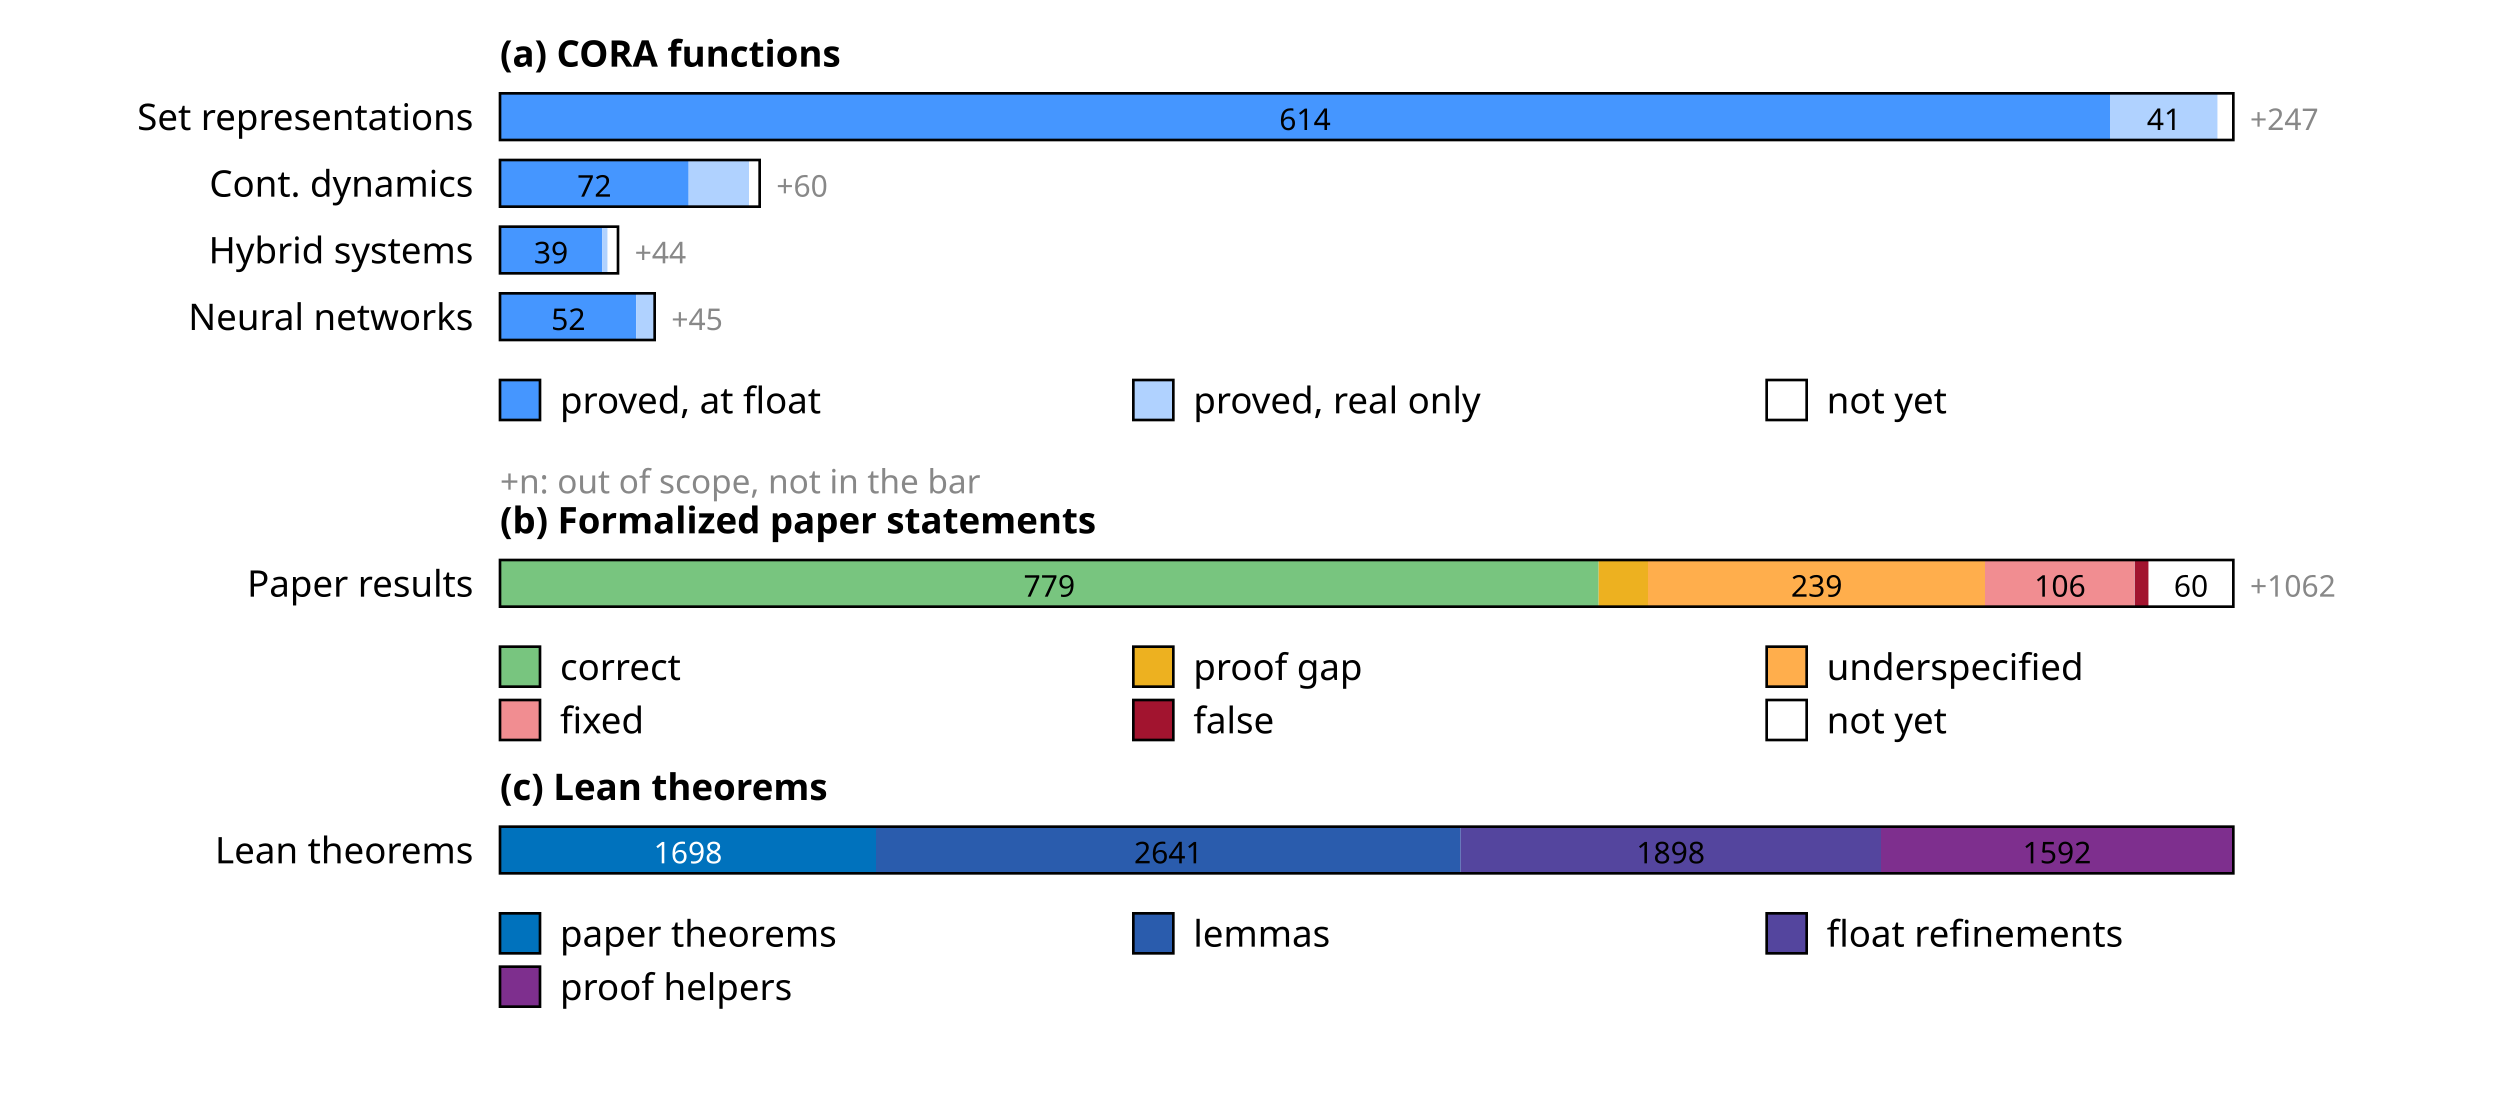
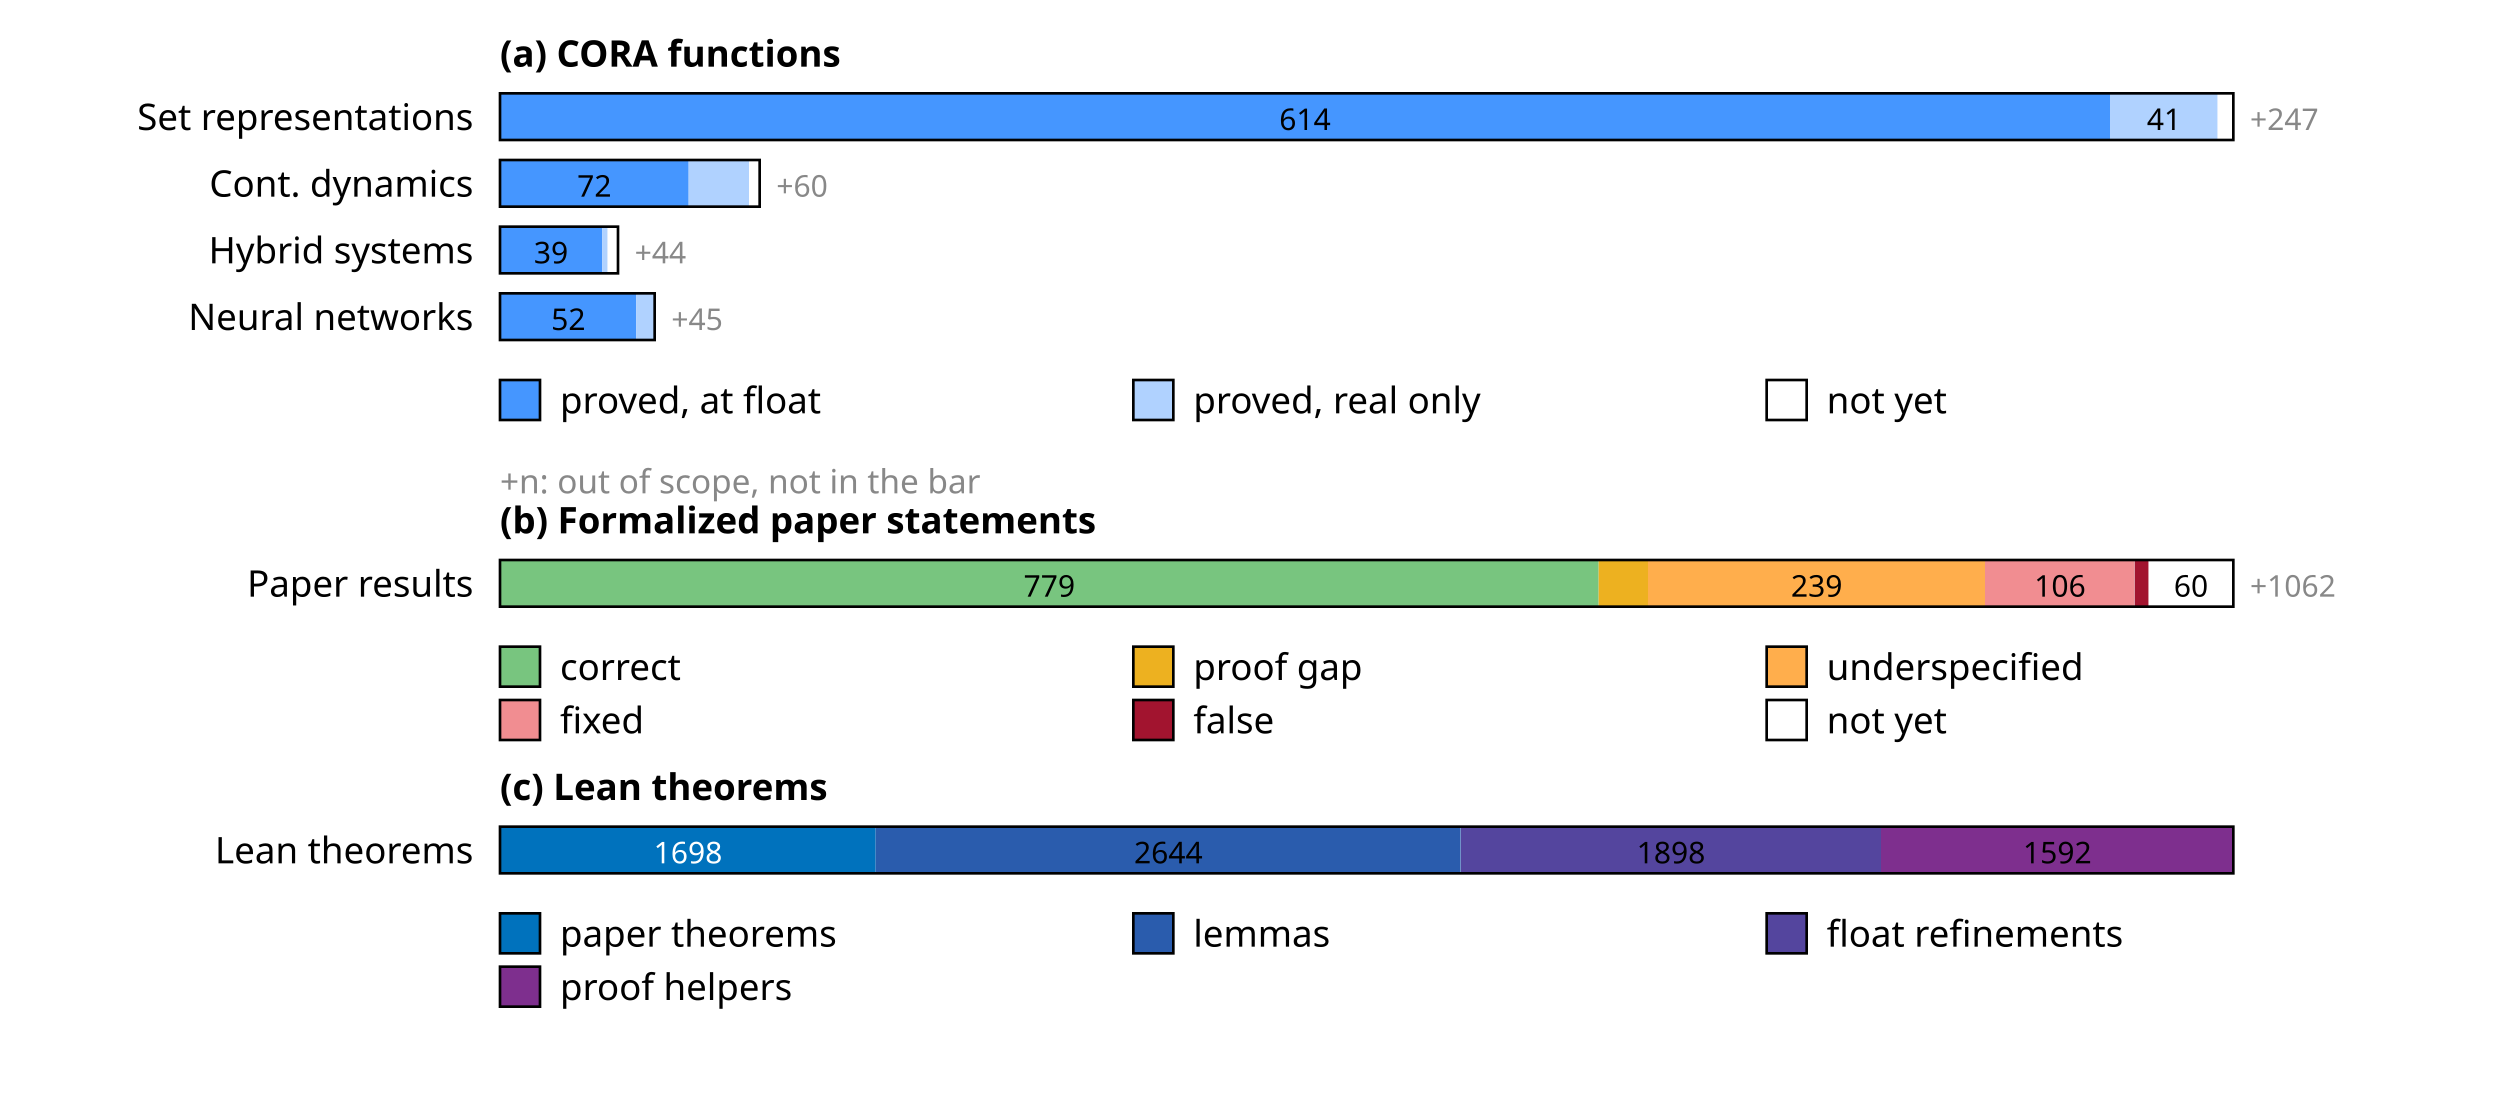
<svg xmlns="http://www.w3.org/2000/svg" width="750" height="330" font-family="sans-serif" font-size="11">
  <rect width="100%" height="100%" fill="white" />
  <text x="150" y="20" font-weight="bold">(a) CORA functions</text>
  <text x="142" y="39" text-anchor="end">Set representations</text>
  <rect x="150.0" y="28" width="483.0" height="14" fill="rgb(69,150,255)" />
  <text x="391.5" y="39" text-anchor="middle" font-size="9" fill="#000">614</text>
  <rect x="633.0" y="28" width="32.3" height="14" fill="rgb(176,210,255)" />
  <text x="649.2" y="39" text-anchor="middle" font-size="9" fill="#000">41</text>
  <rect x="665.3" y="28" width="4.7" height="14" fill="rgb(255,255,255)" />
  <rect x="150" y="28" width="520.0" height="14" fill="none" stroke="#000" stroke-width="0.8" />
  <text x="675.0" y="39" font-size="9" fill="#888">+247</text>
  <text x="142" y="59" text-anchor="end">Cont. dynamics</text>
  <rect x="150.0" y="48" width="56.6" height="14" fill="rgb(69,150,255)" />
  <text x="178.3" y="59" text-anchor="middle" font-size="9" fill="#000">72</text>
  <rect x="206.6" y="48" width="18.1" height="14" fill="rgb(176,210,255)" />
  <rect x="224.7" y="48" width="3.1" height="14" fill="rgb(255,255,255)" />
  <rect x="150" y="48" width="77.9" height="14" fill="none" stroke="#000" stroke-width="0.8" />
  <text x="232.9" y="59" font-size="9" fill="#888">+60</text>
  <text x="142" y="79" text-anchor="end">Hybrid systems</text>
  <rect x="150.0" y="68" width="30.7" height="14" fill="rgb(69,150,255)" />
  <text x="165.3" y="79" text-anchor="middle" font-size="9" fill="#000">39</text>
  <rect x="180.7" y="68" width="1.6" height="14" fill="rgb(176,210,255)" />
  <rect x="182.3" y="68" width="3.1" height="14" fill="rgb(255,255,255)" />
  <rect x="150" y="68" width="35.4" height="14" fill="none" stroke="#000" stroke-width="0.8" />
  <text x="190.4" y="79" font-size="9" fill="#888">+44</text>
  <text x="142" y="99" text-anchor="end">Neural networks</text>
  <rect x="150.0" y="88" width="40.9" height="14" fill="rgb(69,150,255)" />
  <text x="170.5" y="99" text-anchor="middle" font-size="9" fill="#000">52</text>
  <rect x="190.9" y="88" width="5.5" height="14" fill="rgb(176,210,255)" />
  <rect x="150" y="88" width="46.4" height="14" fill="none" stroke="#000" stroke-width="0.8" />
  <text x="201.4" y="99" font-size="9" fill="#888">+45</text>
  <rect x="150" y="114" width="12" height="12" fill="rgb(69,150,255)" stroke="#000" stroke-width="0.8" />
  <text x="168" y="124">proved, at float</text>
  <rect x="340" y="114" width="12" height="12" fill="rgb(176,210,255)" stroke="#000" stroke-width="0.8" />
  <text x="358" y="124">proved, real only</text>
  <rect x="530" y="114" width="12" height="12" fill="rgb(255,255,255)" stroke="#000" stroke-width="0.8" />
  <text x="548" y="124">not yet</text>
  <text x="150" y="148" font-size="10" fill="#888">+n: out of scope, not in the bar</text>
  <text x="150" y="160" font-weight="bold">(b) Formalized paper statements</text>
  <text x="142" y="179" text-anchor="end">Paper results</text>
  <rect x="150.0" y="168" width="329.6" height="14" fill="rgb(120,197,127)" />
  <text x="314.8" y="179" text-anchor="middle" font-size="9" fill="#000">779</text>
  <rect x="479.6" y="168" width="14.8" height="14" fill="rgb(237,177,32)" />
  <rect x="494.4" y="168" width="101.1" height="14" fill="rgb(255,174,76)" />
  <text x="545.0" y="179" text-anchor="middle" font-size="9" fill="#000">239</text>
  <rect x="595.5" y="168" width="44.8" height="14" fill="rgb(241,141,145)" />
  <text x="618.0" y="179" text-anchor="middle" font-size="9" fill="#000">106</text>
  <rect x="640.4" y="168" width="4.2" height="14" fill="rgb(162,20,47)" />
  <rect x="644.6" y="168" width="25.4" height="14" fill="rgb(255,255,255)" />
  <text x="657.3" y="179" text-anchor="middle" font-size="9" fill="#000">60</text>
  <rect x="150" y="168" width="520.0" height="14" fill="none" stroke="#000" stroke-width="0.8" />
  <text x="675.0" y="179" font-size="9" fill="#888">+1062</text>
  <rect x="150" y="194" width="12" height="12" fill="rgb(120,197,127)" stroke="#000" stroke-width="0.8" />
  <text x="168" y="204">correct</text>
  <rect x="340" y="194" width="12" height="12" fill="rgb(237,177,32)" stroke="#000" stroke-width="0.8" />
  <text x="358" y="204">proof gap</text>
  <rect x="530" y="194" width="12" height="12" fill="rgb(255,174,76)" stroke="#000" stroke-width="0.8" />
  <text x="548" y="204">underspecified</text>
  <rect x="150" y="210" width="12" height="12" fill="rgb(241,141,145)" stroke="#000" stroke-width="0.8" />
  <text x="168" y="220">fixed</text>
  <rect x="340" y="210" width="12" height="12" fill="rgb(162,20,47)" stroke="#000" stroke-width="0.8" />
  <text x="358" y="220">false</text>
  <rect x="530" y="210" width="12" height="12" fill="rgb(255,255,255)" stroke="#000" stroke-width="0.8" />
  <text x="548" y="220">not yet</text>
  <text x="150" y="240" font-weight="bold">(c) Lean theorems</text>
  <text x="142" y="259" text-anchor="end">Lean theorems</text>
-   <rect x="150.0" y="248" width="112.8" height="14" fill="rgb(0,114,189)" />
+   <rect x="150.0" y="248" width="112.7" height="14" fill="rgb(0,114,189)" />
  <text x="206.4" y="259" text-anchor="middle" font-size="9" fill="#fff">1698</text>
-   <rect x="262.8" y="248" width="175.4" height="14" fill="rgb(42,92,173)" />
-   <text x="350.5" y="259" text-anchor="middle" font-size="9" fill="#000">2641</text>
-   <rect x="438.2" y="248" width="126.1" height="14" fill="rgb(84,69,158)" />
-   <text x="501.2" y="259" text-anchor="middle" font-size="9" fill="#000">1898</text>
+   <rect x="262.7" y="248" width="175.5" height="14" fill="rgb(42,92,173)" />
+   <text x="350.5" y="259" text-anchor="middle" font-size="9" fill="#000">2644</text>
+   <rect x="438.3" y="248" width="126.0" height="14" fill="rgb(84,69,158)" />
+   <text x="501.3" y="259" text-anchor="middle" font-size="9" fill="#000">1898</text>
  <rect x="564.3" y="248" width="105.7" height="14" fill="rgb(126,47,142)" />
-   <text x="617.1" y="259" text-anchor="middle" font-size="9" fill="#000">1592</text>
+   <text x="617.2" y="259" text-anchor="middle" font-size="9" fill="#000">1592</text>
  <rect x="150" y="248" width="520.0" height="14" fill="none" stroke="#000" stroke-width="0.8" />
  <rect x="150" y="274" width="12" height="12" fill="rgb(0,114,189)" stroke="#000" stroke-width="0.8" />
  <text x="168" y="284">paper theorems</text>
  <rect x="340" y="274" width="12" height="12" fill="rgb(42,92,173)" stroke="#000" stroke-width="0.8" />
  <text x="358" y="284">lemmas</text>
  <rect x="530" y="274" width="12" height="12" fill="rgb(84,69,158)" stroke="#000" stroke-width="0.8" />
  <text x="548" y="284">float refinements</text>
  <rect x="150" y="290" width="12" height="12" fill="rgb(126,47,142)" stroke="#000" stroke-width="0.8" />
  <text x="168" y="300">proof helpers</text>
</svg>
